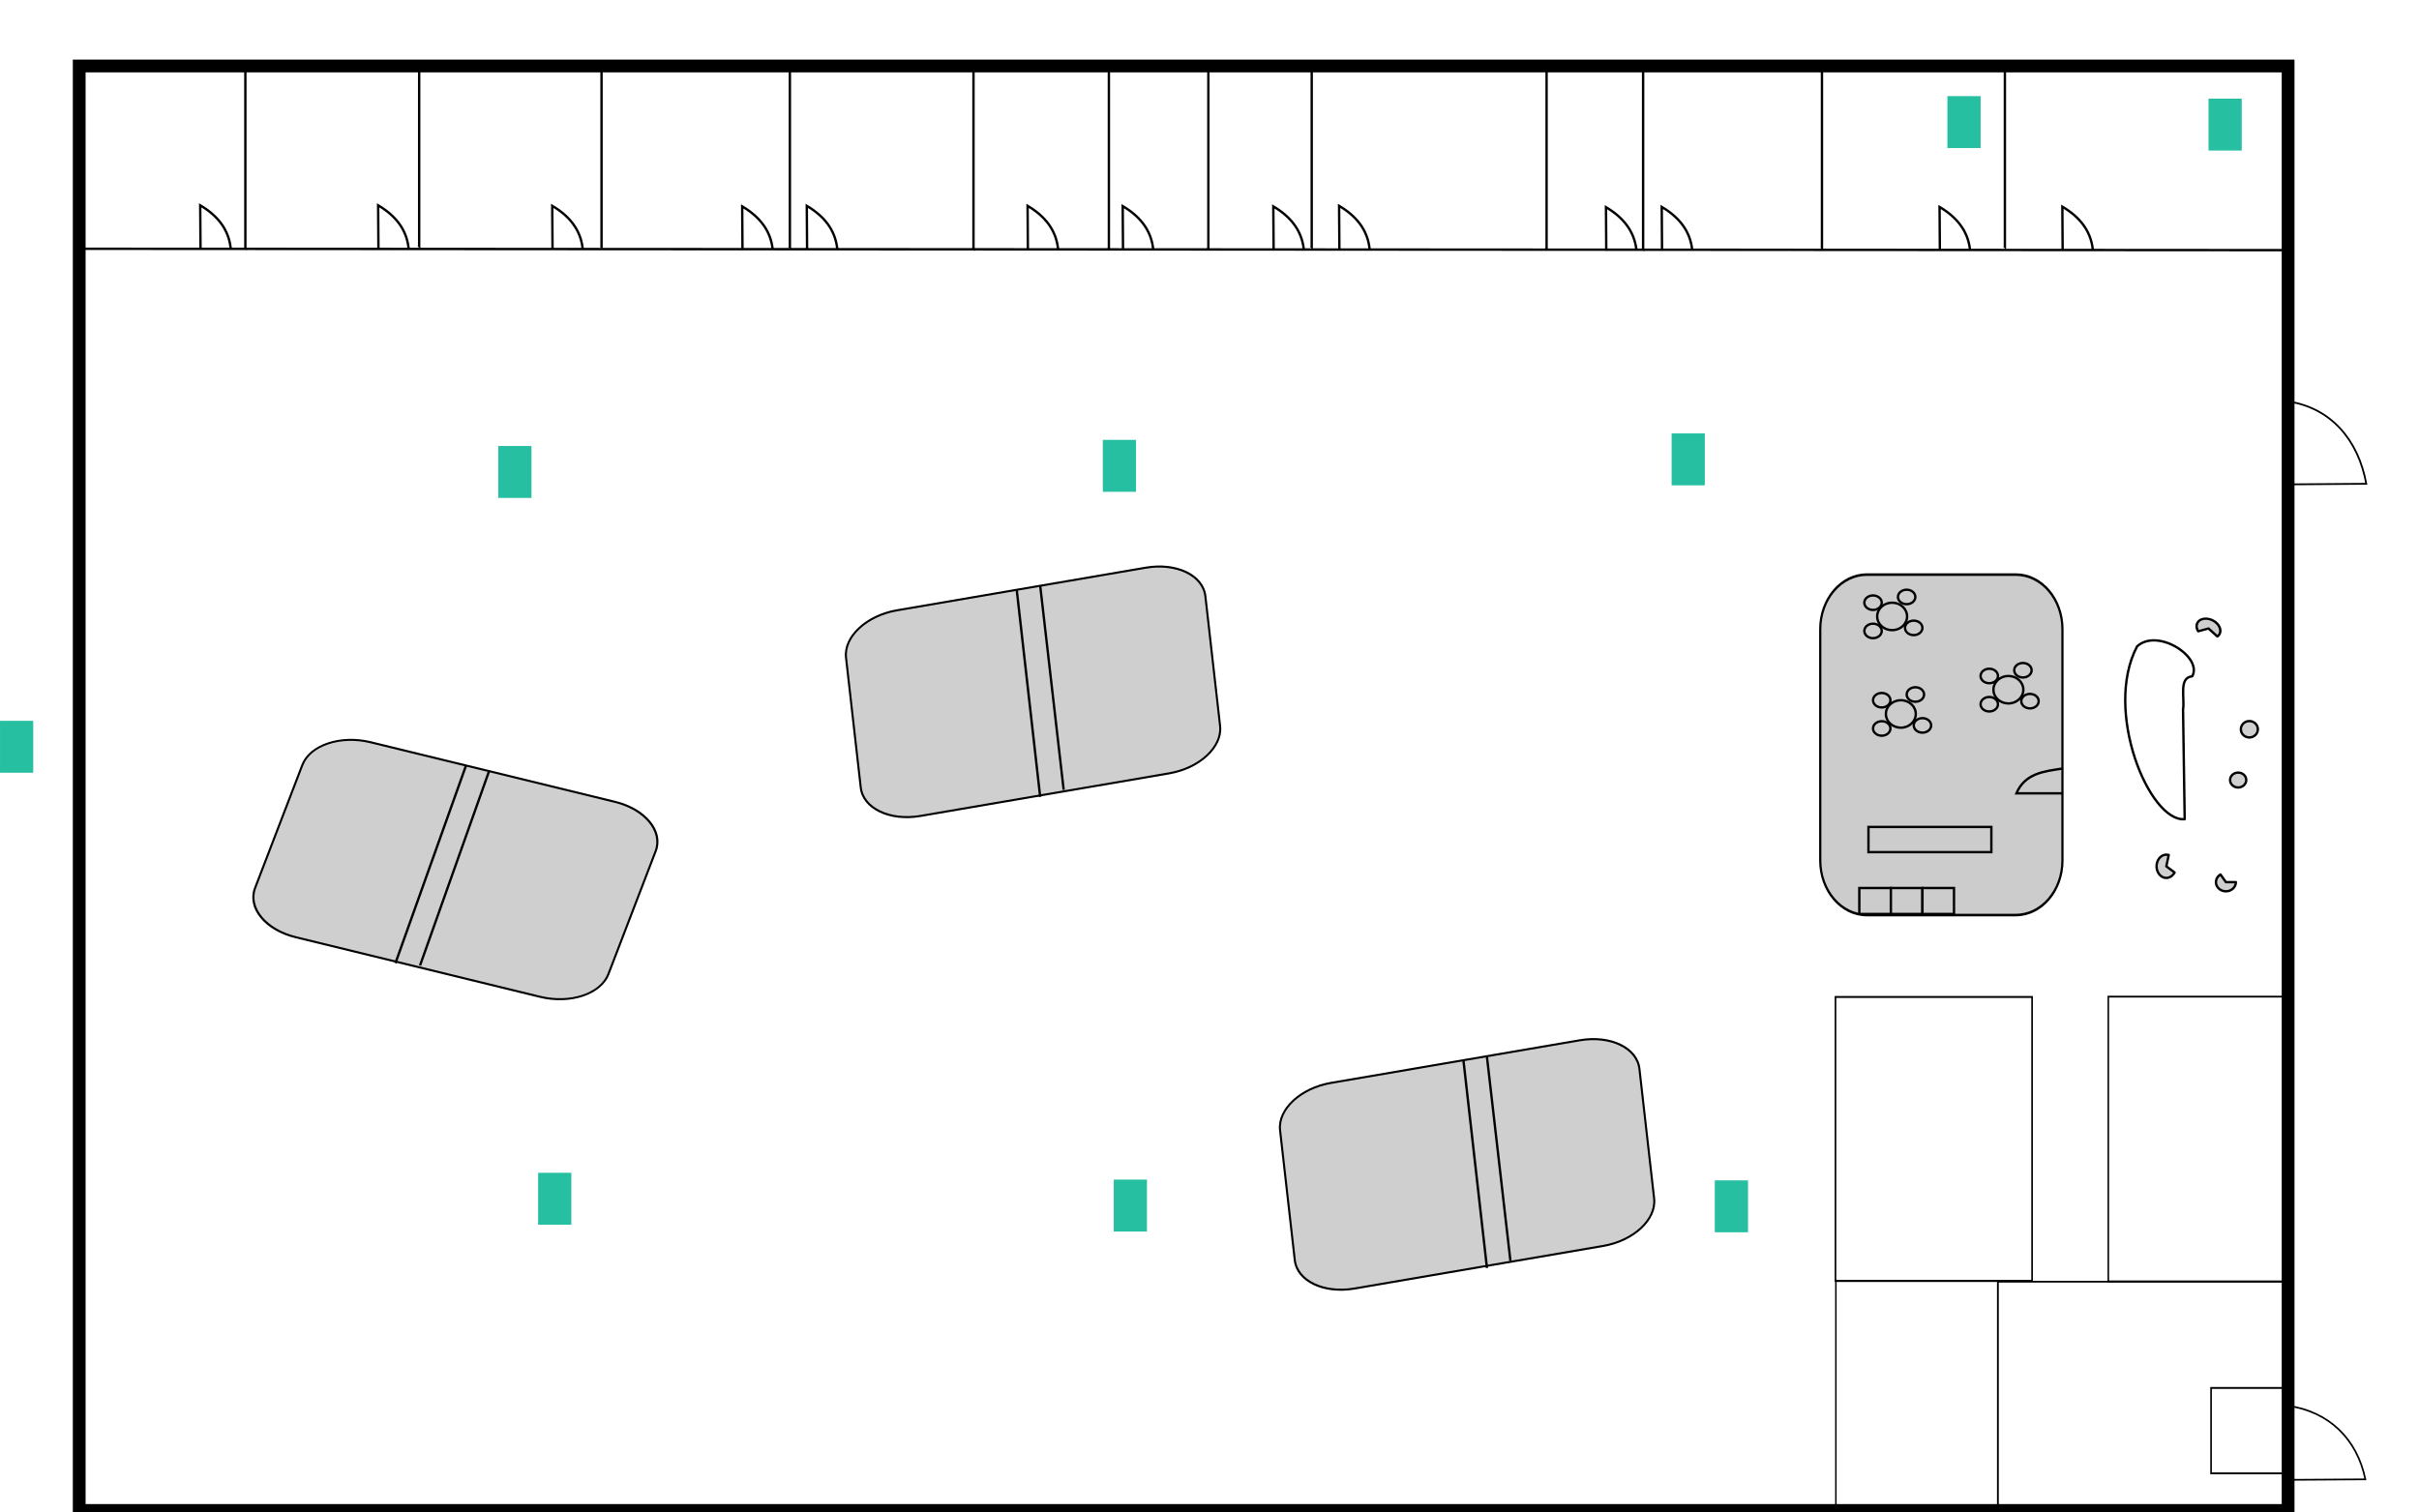
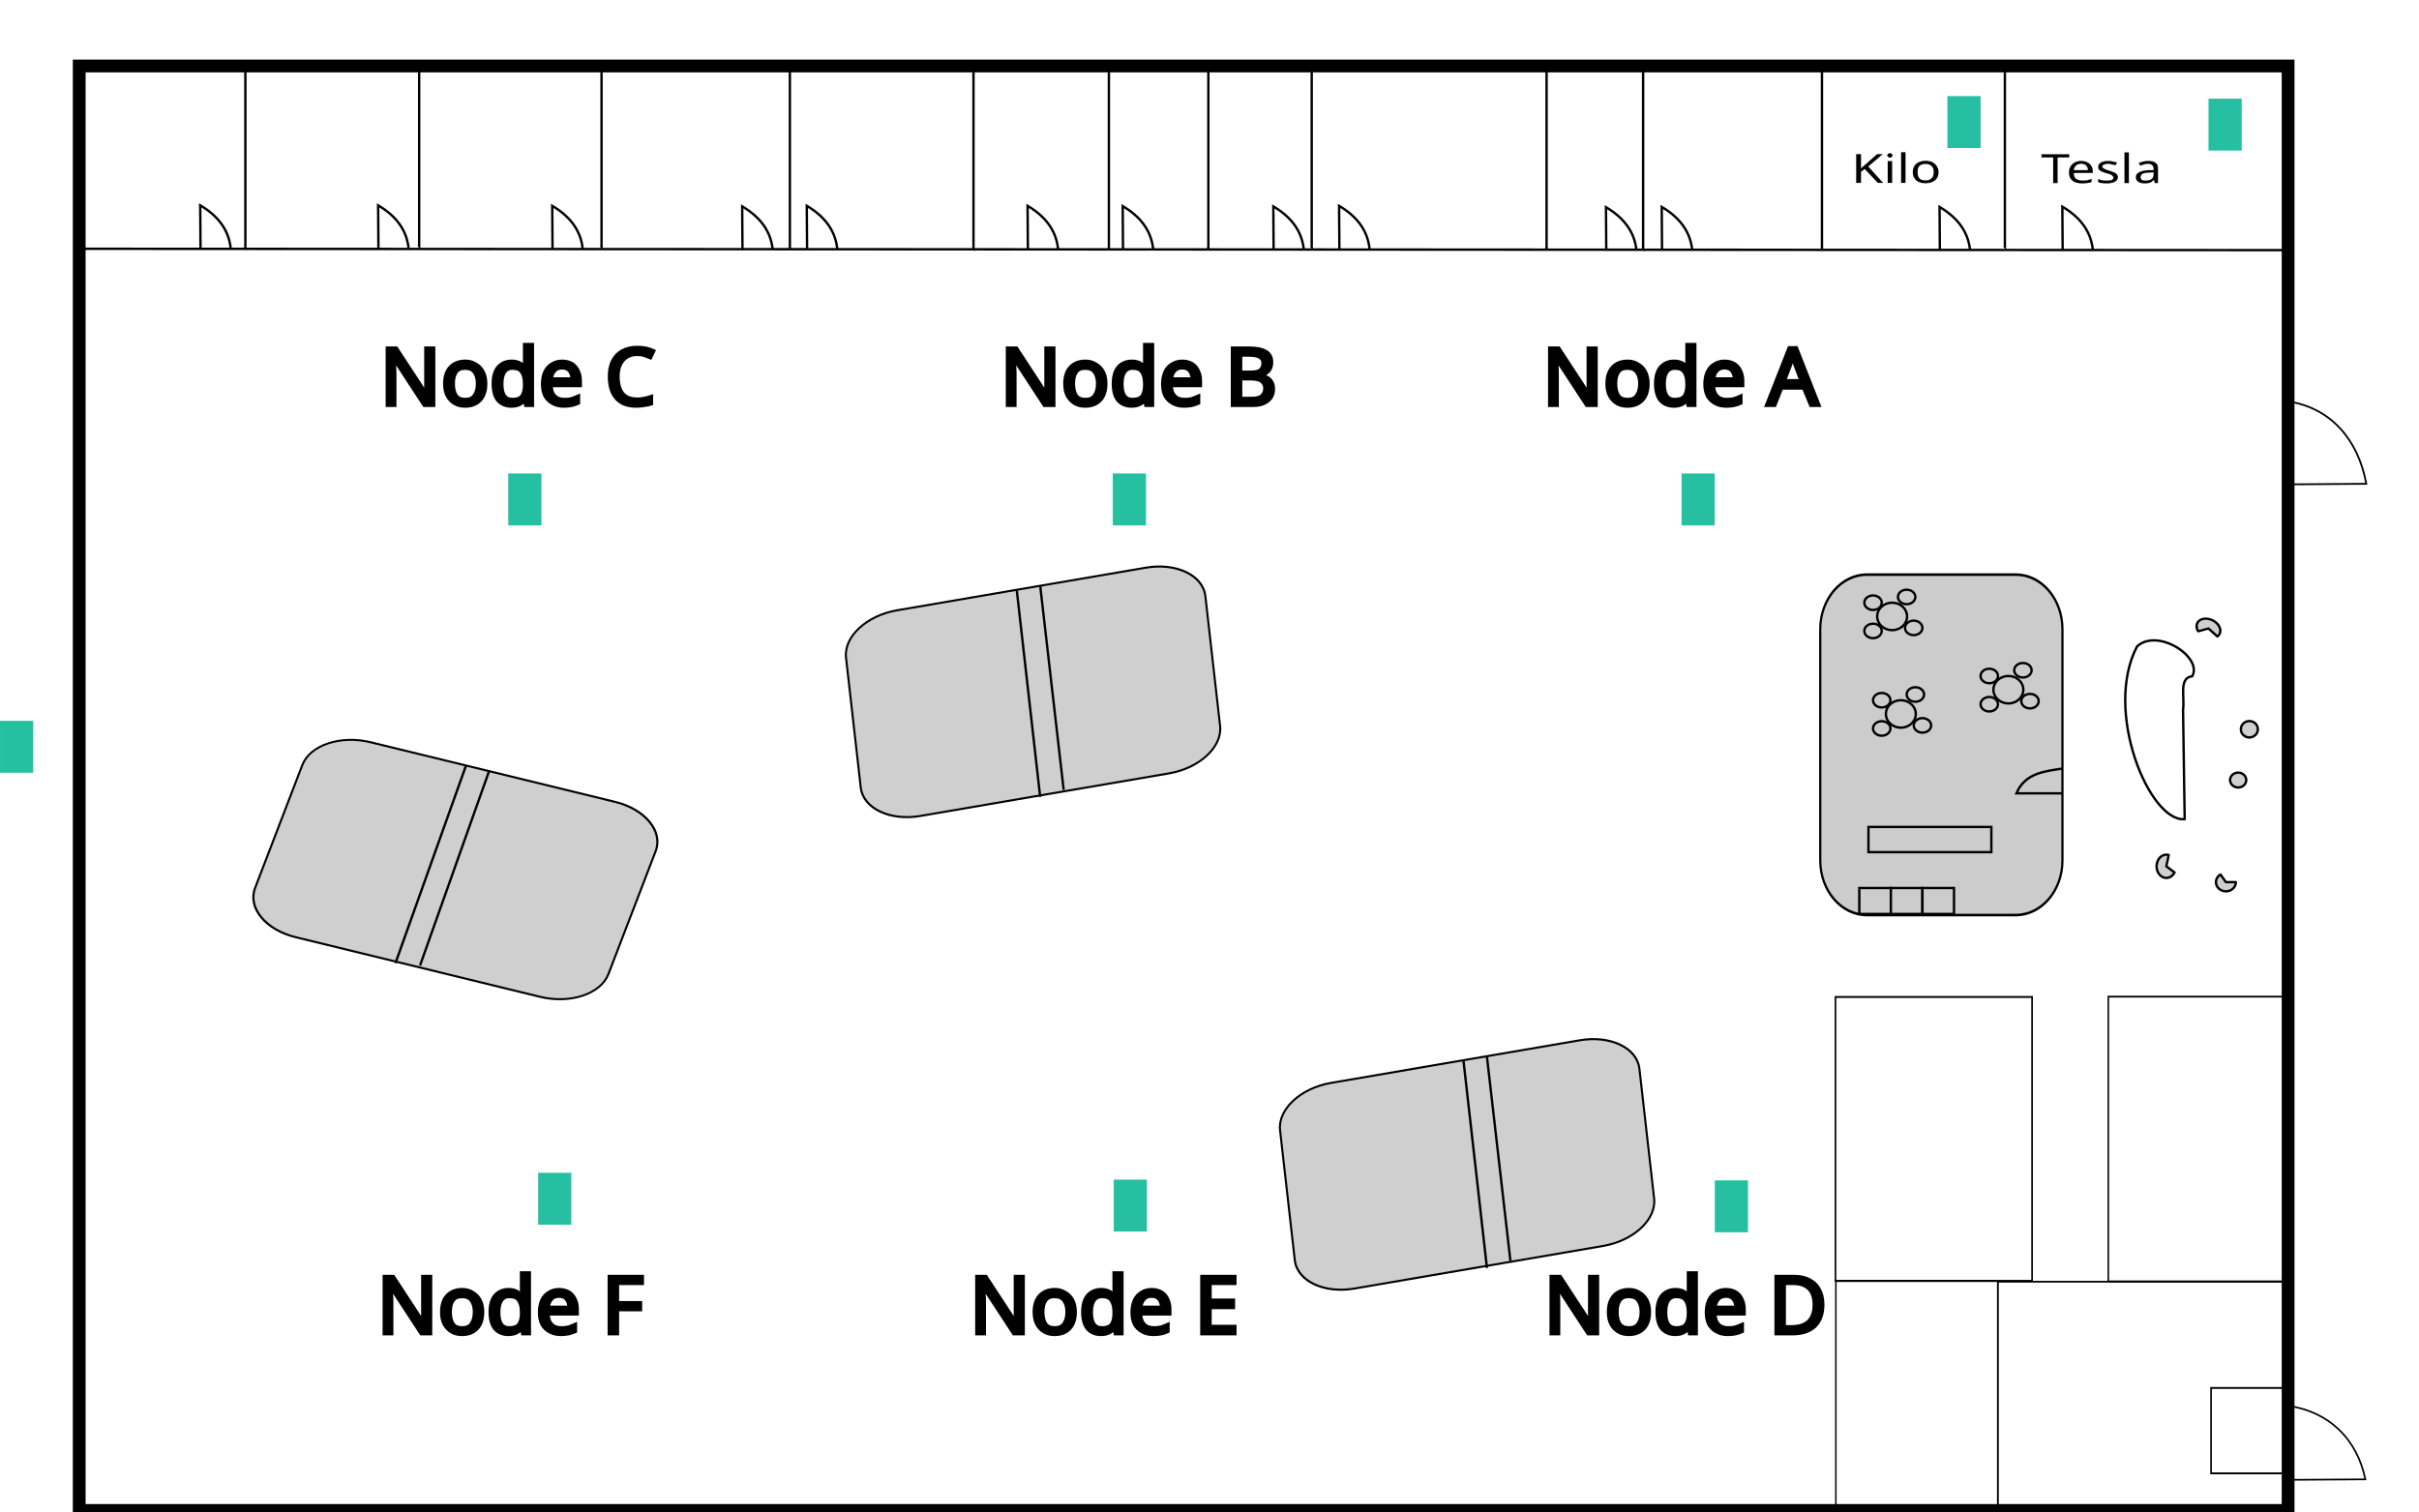
<svg xmlns="http://www.w3.org/2000/svg" width="400" height="250" viewBox="0 0 105.833 66.146" version="1.1" id="svg4900">
  <defs id="defs4894" />
  <g id="layer1" transform="translate(-6.013565,-2.128463)">
+     <text xml:space="preserve" style="font-style:normal;font-weight:normal;font-size:3.482px;line-height:1.25;font-family:sans-serif;letter-spacing:0px;word-spacing:0px;fill:#000000;fill-opacity:1;stroke:none;stroke-width:0.187;stroke-miterlimit:4;stroke-dasharray:none" x="22.322" y="60.962" id="text4697-35" transform="scale(1.00806,0.9920047)">
+       <tspan id="tspan4695-62" x="22.322" y="60.962" style="stroke:#000000;stroke-width:0.187;stroke-miterlimit:4;stroke-dasharray:none;stroke-opacity:1">Node F</tspan>
+     </text>
+     <text xml:space="preserve" style="font-style:normal;font-weight:normal;font-size:3.482px;line-height:1.25;font-family:sans-serif;letter-spacing:0px;word-spacing:0px;fill:#000000;fill-opacity:1;stroke:none;stroke-width:0.187;stroke-miterlimit:4;stroke-dasharray:none" x="48.04" y="60.962" id="text4697-9" transform="scale(1.00806,0.9920047)">
+       <tspan id="tspan4695-1" x="48.04" y="60.962" style="stroke:#000000;stroke-width:0.187;stroke-miterlimit:4;stroke-dasharray:none;stroke-opacity:1">Node E</tspan>
+     </text>
+     <text xml:space="preserve" style="font-style:normal;font-weight:normal;font-size:3.482px;line-height:1.25;font-family:sans-serif;letter-spacing:0px;word-spacing:0px;fill:#000000;fill-opacity:1;stroke:none;stroke-width:0.187;stroke-miterlimit:4;stroke-dasharray:none" x="72.963" y="60.962" id="text4697-2" transform="scale(1.00806,0.9920047)">
+       <tspan id="tspan4695-7" x="72.963" y="60.962" style="stroke:#000000;stroke-width:0.187;stroke-miterlimit:4;stroke-dasharray:none;stroke-opacity:1">Node D</tspan>
+     </text>
    <rect style="fill:none;stroke:#000000;stroke-width:0.559;stroke-miterlimit:4;stroke-dasharray:none;stroke-opacity:1" id="rect4485" width="96.641" height="63.212" x="9.479" y="5.016" />
    <path style="fill:none;stroke:#000000;stroke-width:0.104;stroke-linecap:butt;stroke-linejoin:miter;stroke-miterlimit:4;stroke-dasharray:none;stroke-opacity:1" d="m 9.497,13.015 96.652,0.06 v 0" id="path4487" />
    <path style="fill:none;stroke:#000000;stroke-width:0.078px;stroke-linecap:butt;stroke-linejoin:miter;stroke-opacity:1" d="m 106.142,23.325 3.399,-0.025 v 0 c -0.356,-1.948 -1.567,-3.323 -3.406,-3.603 v 0" id="path4556" />
    <rect id="rect5001-3" width="1.453" height="2.272" x="29.702" y="25.12" style="fill:none;stroke-width:0.276" />
    <rect id="rect5001-9" width="1.453" height="2.272" x="102.638" y="6.445" style="fill:#1abb9c;fill-opacity:0.941;stroke-width:0.276" />
    <path style="fill:none;stroke:#000000;stroke-width:0.074px;stroke-linecap:butt;stroke-linejoin:miter;stroke-opacity:1" d="m 106.091,66.888 3.409,-0.022 v 0 c -0.357,-1.743 -1.572,-2.974 -3.416,-3.224 l -0.004,0.205" id="path4556-1" />
    <g id="g5901" transform="matrix(0.6766591,0,0,0.7912608,39.84865,14.27534)">
      <rect ry="0" y="55.534" x="79.164" height="12.651" width="18.776" id="rect4536" style="fill:none;stroke:#000000;stroke-width:0.096;stroke-miterlimit:4;stroke-dasharray:none;stroke-opacity:1" />
      <rect ry="3.02" y="16.427" x="67.689" height="18.829" width="15.66" id="rect4577-3" style="fill:#cccccc;stroke:#000000;stroke-width:0.143;stroke-miterlimit:4;stroke-dasharray:none;stroke-opacity:1" />
      <rect style="fill:none;stroke:#000000;stroke-width:0.104;stroke-miterlimit:4;stroke-dasharray:none;stroke-opacity:1" y="61.41" x="92.958" height="4.724" width="4.938" id="rect5069" />
      <rect ry="0" y="39.769" x="86.314" height="15.748" width="11.652" id="rect4536-2" style="fill:none;stroke:#000000;stroke-width:0.1;stroke-miterlimit:4;stroke-dasharray:none;stroke-opacity:1" />
      <rect rx="0" ry="1.247" y="55.499" x="68.699" height="12.697" width="10.475" id="rect5891" style="fill:none;stroke:#000000;stroke-width:0.096;stroke-miterlimit:4;stroke-dasharray:none;stroke-opacity:1" />
      <rect rx="0" ry="1.271" y="39.787" x="68.674" height="15.7" width="12.712" id="rect5893" style="fill:none;stroke:#000000;stroke-width:0.106;stroke-miterlimit:4;stroke-dasharray:none;stroke-opacity:1" />
    </g>
    <path style="fill:none;stroke:#000000;stroke-width:0.104;stroke-linecap:butt;stroke-linejoin:miter;stroke-miterlimit:4;stroke-dasharray:none;stroke-opacity:1" d="m 85.726,5.041 v 7.918 l -0.036,-0.033 v 0" id="path5903" />
    <path style="fill:none;stroke:#000000;stroke-width:0.105;stroke-linecap:butt;stroke-linejoin:miter;stroke-miterlimit:4;stroke-dasharray:none;stroke-opacity:1" d="m 77.901,5.049 v 7.965 l -0.036,-0.034 v 0" id="path5903-7" />
    <path style="fill:none;stroke:#000000;stroke-width:0.104;stroke-linecap:butt;stroke-linejoin:miter;stroke-miterlimit:4;stroke-dasharray:none;stroke-opacity:1" d="m 93.729,4.981 v 7.951 l -0.036,-0.034 v 0" id="path5903-0" />
    <path style="fill:none;stroke:#000000;stroke-width:0.104;stroke-linecap:butt;stroke-linejoin:miter;stroke-miterlimit:4;stroke-dasharray:none;stroke-opacity:1" d="M 73.678,5.057 V 12.975 l -0.036,-0.033 v 0" id="path5903-9" />
    <path style="fill:none;stroke:#000000;stroke-width:0.104;stroke-linecap:butt;stroke-linejoin:miter;stroke-miterlimit:4;stroke-dasharray:none;stroke-opacity:1" d="m 63.402,5.013 v 7.918 l -0.036,-0.033 v 0" id="path5903-3" />
    <path style="fill:none;stroke:#000000;stroke-width:0.104;stroke-linecap:butt;stroke-linejoin:miter;stroke-miterlimit:4;stroke-dasharray:none;stroke-opacity:1" d="m 58.88,5.057 v 7.918 l -0.036,-0.033 v 0" id="path5903-6" />
    <path style="fill:none;stroke:#000000;stroke-width:0.104;stroke-linecap:butt;stroke-linejoin:miter;stroke-miterlimit:4;stroke-dasharray:none;stroke-opacity:1" d="m 54.528,5.051 v 7.919 l -0.036,-0.033 v 0" id="path5903-06" />
    <path style="fill:none;stroke:#000000;stroke-width:0.105;stroke-linecap:butt;stroke-linejoin:miter;stroke-miterlimit:4;stroke-dasharray:none;stroke-opacity:1" d="m 48.604,4.975 v 8.028 l -0.036,-0.034 v 0" id="path5903-2" />
    <path style="fill:none;stroke:#000000;stroke-width:0.104;stroke-linecap:butt;stroke-linejoin:miter;stroke-miterlimit:4;stroke-dasharray:none;stroke-opacity:1" d="m 40.571,5.018 v 7.918 l -0.036,-0.033 v 0" id="path5903-61" />
    <path style="fill:none;stroke:#000000;stroke-width:0.104;stroke-linecap:butt;stroke-linejoin:miter;stroke-miterlimit:4;stroke-dasharray:none;stroke-opacity:1" d="m 32.331,5.002 v 7.918 l -0.036,-0.033 v 0" id="path5903-61-8" />
    <path style="fill:none;stroke:#000000;stroke-width:0.104;stroke-linecap:butt;stroke-linejoin:miter;stroke-miterlimit:4;stroke-dasharray:none;stroke-opacity:1" d="m 24.352,4.98 v 7.918 l -0.036,-0.033 v 0" id="path5903-61-7" />
    <path style="fill:none;stroke:#000000;stroke-width:0.104;stroke-linecap:butt;stroke-linejoin:miter;stroke-miterlimit:4;stroke-dasharray:none;stroke-opacity:1" d="m 16.748,5.052 v 7.918 l -0.036,-0.033 v 0" id="path5903-61-9" />
    <rect style="fill:#cccccc;fill-opacity:0.941;stroke:#000000;stroke-width:0.09;stroke-miterlimit:4;stroke-dasharray:none;stroke-opacity:1" id="rect5991" width="15.951" height="9.058" x="55.899" y="59.751" ry="1.673" rx="2.456" transform="matrix(0.9856406,-0.1688568,0.1126771,0.9936317,0,0)" />
    <rect style="fill:#cccccc;fill-opacity:0.941;stroke:#000000;stroke-width:0.09;stroke-miterlimit:4;stroke-dasharray:none;stroke-opacity:1" id="rect5991-0" width="15.951" height="9.058" x="39.334" y="36.122" ry="1.673" rx="2.456" transform="matrix(0.9856406,-0.1688568,0.1126771,0.9936317,0,0)" />
    <rect style="fill:#cccccc;fill-opacity:0.941;stroke:#000000;stroke-width:0.091;stroke-miterlimit:4;stroke-dasharray:none;stroke-opacity:1" id="rect5991-2" width="15.911" height="9.14" x="30.983" y="28.588" ry="1.688" rx="2.45" transform="matrix(0.971509,0.2370029,-0.3586579,0.9334691,0,0)" />
-     <rect id="rect5001-9-3" width="1.453" height="2.272" x="27.813" y="21.646" style="fill:#1abb9c;fill-opacity:0.941;stroke-width:0.276" />
-     <rect id="rect5001-9-7" width="1.453" height="2.272" x="54.262" y="21.378" style="fill:#1abb9c;fill-opacity:0.941;stroke-width:0.276" />
-     <rect id="rect5001-9-5" width="1.453" height="2.272" x="79.148" y="21.095" style="fill:#1abb9c;fill-opacity:0.941;stroke-width:0.276" />
+     <rect id="rect5001-9-3" width="1.453" height="2.272" x="28.249" y="22.848" style="fill:#1abb9c;fill-opacity:0.941;stroke-width:0.276" />
+     <rect id="rect5001-9-7" width="1.453" height="2.272" x="54.698" y="22.848" style="fill:#1abb9c;fill-opacity:0.941;stroke-width:0.276" />
+     <rect id="rect5001-9-5" width="1.453" height="2.272" x="79.584" y="22.848" style="fill:#1abb9c;fill-opacity:0.941;stroke-width:0.276" />
    <rect id="rect5001-9-9" width="1.453" height="2.272" x="29.557" y="53.451" style="fill:#1abb9c;fill-opacity:0.941;stroke-width:0.276" />
    <rect id="rect5001-9-2" width="1.453" height="2.272" x="54.741" y="53.75" style="fill:#1abb9c;fill-opacity:0.941;stroke-width:0.276" />
    <rect id="rect5001-9-28" width="1.453" height="2.272" x="81.038" y="53.783" style="fill:#1abb9c;fill-opacity:0.941;stroke-width:0.276" />
    <rect id="rect5001-9-97" width="1.453" height="2.272" x="6.014" y="33.673" style="fill:#1abb9c;fill-opacity:0.941;stroke-width:0.276" />
    <path style="fill:none;stroke:#000000;stroke-width:0.104;stroke-linecap:butt;stroke-linejoin:miter;stroke-miterlimit:4;stroke-dasharray:none;stroke-opacity:1" d="m 96.256,13.075 -0.013,-1.902 c 0.749,0.444 1.231,1.037 1.329,1.843 l 0.006,0.041" id="path6088" />
    <path style="fill:none;stroke:#000000;stroke-width:0.104;stroke-linecap:butt;stroke-linejoin:miter;stroke-miterlimit:4;stroke-dasharray:none;stroke-opacity:1" d="m 90.884,13.087 -0.013,-1.902 c 0.749,0.444 1.231,1.037 1.329,1.843 l 0.006,0.041" id="path6088-6" />
    <path style="fill:none;stroke:#000000;stroke-width:0.104;stroke-linecap:butt;stroke-linejoin:miter;stroke-miterlimit:4;stroke-dasharray:none;stroke-opacity:1" d="m 78.729,13.085 -0.013,-1.902 c 0.749,0.444 1.231,1.037 1.329,1.843 l 0.006,0.041" id="path6088-1" />
    <path style="fill:none;stroke:#000000;stroke-width:0.104;stroke-linecap:butt;stroke-linejoin:miter;stroke-miterlimit:4;stroke-dasharray:none;stroke-opacity:1" d="m 76.289,13.097 -0.013,-1.902 c 0.749,0.444 1.231,1.037 1.329,1.843 l 0.006,0.041" id="path6088-2" />
    <path style="fill:none;stroke:#000000;stroke-width:0.104;stroke-linecap:butt;stroke-linejoin:miter;stroke-miterlimit:4;stroke-dasharray:none;stroke-opacity:1" d="m 64.613,13.038 -0.013,-1.902 c 0.749,0.444 1.231,1.037 1.329,1.843 l 0.006,0.041" id="path6088-9" />
    <path style="fill:none;stroke:#000000;stroke-width:0.104;stroke-linecap:butt;stroke-linejoin:miter;stroke-miterlimit:4;stroke-dasharray:none;stroke-opacity:1" d="m 61.735,13.062 -0.013,-1.902 c 0.749,0.444 1.231,1.037 1.329,1.843 l 0.006,0.041" id="path6088-3" />
    <path style="fill:none;stroke:#000000;stroke-width:0.104;stroke-linecap:butt;stroke-linejoin:miter;stroke-miterlimit:4;stroke-dasharray:none;stroke-opacity:1" d="m 55.146,13.05 -0.013,-1.902 c 0.749,0.444 1.231,1.037 1.329,1.843 l 0.006,0.041" id="path6088-19" />
    <path style="fill:none;stroke:#000000;stroke-width:0.104;stroke-linecap:butt;stroke-linejoin:miter;stroke-miterlimit:4;stroke-dasharray:none;stroke-opacity:1" d="m 50.984,13.038 -0.013,-1.902 c 0.749,0.444 1.231,1.037 1.329,1.843 l 0.006,0.041" id="path6088-4" />
    <path style="fill:none;stroke:#000000;stroke-width:0.104;stroke-linecap:butt;stroke-linejoin:miter;stroke-miterlimit:4;stroke-dasharray:none;stroke-opacity:1" d="m 41.324,13.038 -0.013,-1.902 c 0.749,0.444 1.231,1.037 1.329,1.843 l 0.006,0.041" id="path6088-7" />
    <path style="fill:none;stroke:#000000;stroke-width:0.104;stroke-linecap:butt;stroke-linejoin:miter;stroke-miterlimit:4;stroke-dasharray:none;stroke-opacity:1" d="m 38.498,13.062 -0.013,-1.902 c 0.749,0.444 1.231,1.037 1.329,1.843 l 0.006,0.041" id="path6088-8" />
    <path style="fill:none;stroke:#000000;stroke-width:0.104;stroke-linecap:butt;stroke-linejoin:miter;stroke-miterlimit:4;stroke-dasharray:none;stroke-opacity:1" d="m 30.187,13.038 -0.013,-1.902 c 0.749,0.444 1.231,1.037 1.329,1.843 l 0.006,0.041" id="path6088-45" />
    <path style="fill:none;stroke:#000000;stroke-width:0.104;stroke-linecap:butt;stroke-linejoin:miter;stroke-miterlimit:4;stroke-dasharray:none;stroke-opacity:1" d="m 22.57,13.015 -0.013,-1.902 c 0.749,0.444 1.231,1.037 1.329,1.843 l 0.006,0.041" id="path6088-0" />
    <path style="fill:none;stroke:#000000;stroke-width:0.104;stroke-linecap:butt;stroke-linejoin:miter;stroke-miterlimit:4;stroke-dasharray:none;stroke-opacity:1" d="m 14.786,13.015 -0.013,-1.902 c 0.749,0.444 1.231,1.037 1.329,1.843 l 0.006,0.041" id="path6088-36" />
    <path style="fill:none;stroke:#000000;stroke-width:0.104;stroke-linecap:butt;stroke-linejoin:miter;stroke-miterlimit:4;stroke-dasharray:none;stroke-opacity:1" d="m 50.495,27.928 1.027,9.072 v 0" id="path6171" />
    <path style="fill:none;stroke:#000000;stroke-width:0.103;stroke-linecap:butt;stroke-linejoin:miter;stroke-miterlimit:4;stroke-dasharray:none;stroke-opacity:1" d="m 51.523,27.763 1.027,8.93 v 0" id="path6171-1" />
    <path style="fill:none;stroke:#000000;stroke-width:0.104;stroke-linecap:butt;stroke-linejoin:miter;stroke-miterlimit:4;stroke-dasharray:none;stroke-opacity:1" d="m 70.042,48.545 1.027,9.072 v 0" id="path6171-0" />
    <path style="fill:none;stroke:#000000;stroke-width:0.103;stroke-linecap:butt;stroke-linejoin:miter;stroke-miterlimit:4;stroke-dasharray:none;stroke-opacity:1" d="m 71.069,48.379 1.027,8.93 v 0" id="path6171-1-6" />
    <path style="fill:none;stroke:#000000;stroke-width:0.104;stroke-linecap:butt;stroke-linejoin:miter;stroke-miterlimit:4;stroke-dasharray:none;stroke-opacity:1" d="m 26.409,35.609 -3.094,8.666 v 0" id="path6171-3" />
    <path style="fill:none;stroke:#000000;stroke-width:0.103;stroke-linecap:butt;stroke-linejoin:miter;stroke-miterlimit:4;stroke-dasharray:none;stroke-opacity:1" d="m 27.421,35.844 -3.031,8.536 v 0" id="path6171-1-2" />
    <rect style="fill:#cccccc;fill-opacity:0.941;stroke:#000000;stroke-width:0.104;stroke-miterlimit:4;stroke-dasharray:none;stroke-opacity:1" id="rect6214" width="5.377" height="1.102" x="87.76" y="38.317" ry="0" />
    <ellipse style="fill:#cccccc;fill-opacity:0.941;stroke:#000000;stroke-width:0.104;stroke-miterlimit:4;stroke-dasharray:none;stroke-opacity:1" id="path6216" cx="89.177" cy="33.372" rx="0.654" ry="0.601" />
    <ellipse style="fill:#cccccc;fill-opacity:0.941;stroke:#000000;stroke-width:0.104;stroke-miterlimit:4;stroke-dasharray:none;stroke-opacity:1" id="path6218" cx="89.813" cy="32.52" rx="0.381" ry="0.317" />
    <ellipse style="fill:#cccccc;fill-opacity:0.941;stroke:#000000;stroke-width:0.104;stroke-miterlimit:4;stroke-dasharray:none;stroke-opacity:1" id="path6218-0" cx="90.122" cy="33.873" rx="0.381" ry="0.317" />
    <ellipse style="fill:#cccccc;fill-opacity:0.941;stroke:#000000;stroke-width:0.104;stroke-miterlimit:4;stroke-dasharray:none;stroke-opacity:1" id="path6218-6" cx="88.341" cy="34.007" rx="0.381" ry="0.317" />
    <ellipse style="fill:#cccccc;fill-opacity:0.941;stroke:#000000;stroke-width:0.104;stroke-miterlimit:4;stroke-dasharray:none;stroke-opacity:1" id="path6218-1" cx="88.341" cy="32.771" rx="0.381" ry="0.317" />
    <rect style="fill:#cccccc;fill-opacity:0.941;stroke:#000000;stroke-width:0.104;stroke-miterlimit:4;stroke-dasharray:none;stroke-opacity:1" id="rect6247" width="1.381" height="1.136" x="87.36" y="40.989" />
    <rect style="fill:#cccccc;fill-opacity:0.941;stroke:#000000;stroke-width:0.104;stroke-miterlimit:4;stroke-dasharray:none;stroke-opacity:1" id="rect6247-5" width="1.381" height="1.136" x="88.741" y="40.989" />
    <rect style="fill:#cccccc;fill-opacity:0.941;stroke:#000000;stroke-width:0.104;stroke-miterlimit:4;stroke-dasharray:none;stroke-opacity:1" id="rect6247-54" width="1.381" height="1.136" x="90.122" y="40.989" />
    <ellipse style="fill:#cccccc;fill-opacity:0.941;stroke:#000000;stroke-width:0.104;stroke-miterlimit:4;stroke-dasharray:none;stroke-opacity:1" id="path6216-7" cx="93.882" cy="32.311" rx="0.654" ry="0.601" />
    <ellipse style="fill:#cccccc;fill-opacity:0.941;stroke:#000000;stroke-width:0.104;stroke-miterlimit:4;stroke-dasharray:none;stroke-opacity:1" id="path6218-65" cx="94.518" cy="31.459" rx="0.381" ry="0.317" />
    <ellipse style="fill:#cccccc;fill-opacity:0.941;stroke:#000000;stroke-width:0.104;stroke-miterlimit:4;stroke-dasharray:none;stroke-opacity:1" id="path6218-0-6" cx="94.827" cy="32.812" rx="0.381" ry="0.317" />
    <ellipse style="fill:#cccccc;fill-opacity:0.941;stroke:#000000;stroke-width:0.104;stroke-miterlimit:4;stroke-dasharray:none;stroke-opacity:1" id="path6218-6-9" cx="93.046" cy="32.946" rx="0.381" ry="0.317" />
    <ellipse style="fill:#cccccc;fill-opacity:0.941;stroke:#000000;stroke-width:0.104;stroke-miterlimit:4;stroke-dasharray:none;stroke-opacity:1" id="path6218-1-3" cx="93.046" cy="31.71" rx="0.381" ry="0.317" />
    <ellipse style="fill:#cccccc;fill-opacity:0.941;stroke:#000000;stroke-width:0.104;stroke-miterlimit:4;stroke-dasharray:none;stroke-opacity:1" id="path6216-74" cx="88.796" cy="29.104" rx="0.654" ry="0.601" />
    <ellipse style="fill:#cccccc;fill-opacity:0.941;stroke:#000000;stroke-width:0.104;stroke-miterlimit:4;stroke-dasharray:none;stroke-opacity:1" id="path6218-5" cx="89.431" cy="28.252" rx="0.381" ry="0.317" />
    <ellipse style="fill:#cccccc;fill-opacity:0.941;stroke:#000000;stroke-width:0.104;stroke-miterlimit:4;stroke-dasharray:none;stroke-opacity:1" id="path6218-0-2" cx="89.74" cy="29.605" rx="0.381" ry="0.317" />
    <ellipse style="fill:#cccccc;fill-opacity:0.941;stroke:#000000;stroke-width:0.104;stroke-miterlimit:4;stroke-dasharray:none;stroke-opacity:1" id="path6218-6-5" cx="87.96" cy="29.739" rx="0.381" ry="0.317" />
    <ellipse style="fill:#cccccc;fill-opacity:0.941;stroke:#000000;stroke-width:0.104;stroke-miterlimit:4;stroke-dasharray:none;stroke-opacity:1" id="path6218-1-4" cx="87.96" cy="28.503" rx="0.381" ry="0.317" />
    <path style="fill:none;stroke:#000000;stroke-width:0.104;stroke-linecap:butt;stroke-linejoin:miter;stroke-miterlimit:4;stroke-dasharray:none;stroke-opacity:1" d="m 96.25,36.846 h -2.017 v 0 c 0.38,-0.887 1.218,-0.963 2.03,-1.087 v 0 0 0" id="path6315" />
    <path style="fill:none;stroke:#000000;stroke-width:0.104;stroke-linecap:round;stroke-linejoin:round;stroke-miterlimit:4;stroke-dasharray:none;stroke-opacity:1" d="m 99.512,30.416 c -1.484,2.818 0.538,7.697 2.083,7.561 l -0.071,-4.796 c 0.081,-0.534 -0.198,-1.4 0.401,-1.457 0.471,-0.832 -1.51,-2.136 -2.413,-1.308 z" id="path6319" />
    <ellipse style="fill:#cccccc;fill-opacity:0.941;stroke:#000000;stroke-width:0.104;stroke-linecap:round;stroke-linejoin:round;stroke-miterlimit:4;stroke-dasharray:none;stroke-opacity:1" id="path6321" cx="103.935" cy="36.264" rx="0.354" ry="0.326" />
    <ellipse style="fill:#cccccc;fill-opacity:0.941;stroke:#000000;stroke-width:0.104;stroke-linecap:round;stroke-linejoin:round;stroke-miterlimit:4;stroke-dasharray:none;stroke-opacity:1" id="path6323" cx="104.425" cy="34.042" rx="0.372" ry="0.359" />
    <path style="fill:#cccccc;fill-opacity:0.941;stroke:#000000;stroke-width:0.104;stroke-linecap:round;stroke-linejoin:round;stroke-miterlimit:4;stroke-dasharray:none;stroke-opacity:1" id="path6325" d="m 101.154,40.309 a 0.427,0.509 0 0 1 -0.55,0.187 0.427,0.509 0 0 1 -0.212,-0.634 0.427,0.509 0 0 1 0.506,-0.317 l -0.106,0.494 z" />
    <path style="fill:#cccccc;fill-opacity:0.941;stroke:#000000;stroke-width:0.104;stroke-linecap:round;stroke-linejoin:round;stroke-miterlimit:4;stroke-dasharray:none;stroke-opacity:1" id="path6327" d="m 103.835,40.732 a 0.436,0.401 0 0 1 -0.353,0.394 0.436,0.401 0 0 1 -0.487,-0.243 0.436,0.401 0 0 1 0.167,-0.486 l 0.238,0.336 z" />
    <path style="fill:#cccccc;fill-opacity:0.941;stroke:#000000;stroke-width:0.104;stroke-linecap:round;stroke-linejoin:round;stroke-miterlimit:4;stroke-dasharray:none;stroke-opacity:1" id="path6325-7" d="m -27.055,-100.884 a 0.403,0.541 0 0 1 -0.52,0.187 0.403,0.541 0 0 1 -0.195,-0.673 0.403,0.541 0 0 1 0.477,-0.334 l -0.1,0.524 z" transform="matrix(-0.5779841,0.816048,-0.8579136,-0.513794,0,0)" />
    <rect id="rect5001-9-5-3" width="1.453" height="2.272" x="91.214" y="6.335" style="fill:#1abb9c;fill-opacity:0.941;stroke-width:0.276" />
+     <text xml:space="preserve" style="font-style:normal;font-weight:normal;font-size:3.482px;line-height:1.25;font-family:sans-serif;letter-spacing:0px;word-spacing:0px;fill:#000000;fill-opacity:1;stroke:none;stroke-width:0.187;stroke-miterlimit:4;stroke-dasharray:none" x="72.904" y="20.009" id="text4697" transform="scale(1.00806,0.9920047)">
+       <tspan id="tspan4695" x="72.904" y="20.009" style="stroke:#000000;stroke-width:0.187;stroke-miterlimit:4;stroke-dasharray:none;stroke-opacity:1">Node A</tspan>
+     </text>
+     <text xml:space="preserve" style="font-style:normal;font-weight:normal;font-size:3.482px;line-height:1.25;font-family:sans-serif;letter-spacing:0px;word-spacing:0px;fill:#000000;fill-opacity:1;stroke:none;stroke-width:0.187;stroke-miterlimit:4;stroke-dasharray:none" x="49.366" y="20.009" id="text4697-3" transform="scale(1.00806,0.9920047)">
+       <tspan id="tspan4695-6" x="49.366" y="20.009" style="stroke:#000000;stroke-width:0.187;stroke-miterlimit:4;stroke-dasharray:none;stroke-opacity:1">Node B</tspan>
+     </text>
+     <text xml:space="preserve" style="font-style:normal;font-weight:normal;font-size:3.482px;line-height:1.25;font-family:sans-serif;letter-spacing:0px;word-spacing:0px;fill:#000000;fill-opacity:1;stroke:none;stroke-width:0.187;stroke-miterlimit:4;stroke-dasharray:none" x="22.455" y="20.009" id="text4697-7" transform="scale(1.00806,0.9920047)">
+       <tspan id="tspan4695-5" x="22.455" y="20.009" style="stroke:#000000;stroke-width:0.187;stroke-miterlimit:4;stroke-dasharray:none;stroke-opacity:1">Node C</tspan>
+     </text>
+     <text xml:space="preserve" style="font-style:normal;font-weight:normal;font-size:2.004px;line-height:1.25;font-family:sans-serif;letter-spacing:0px;word-spacing:0px;fill:#000000;fill-opacity:1;stroke:none;stroke-width:0.1;stroke-miterlimit:4;stroke-dasharray:none" x="77.144" y="11.43" id="text4751" transform="scale(1.127907,0.8865977)">
+       <tspan id="tspan4749" x="77.144" y="11.43" style="stroke-width:0.1;stroke-miterlimit:4;stroke-dasharray:none">Kilo</tspan>
+     </text>
+     <text xml:space="preserve" style="font-style:normal;font-weight:normal;font-size:2.004px;line-height:1.25;font-family:sans-serif;letter-spacing:0px;word-spacing:0px;fill:#000000;fill-opacity:1;stroke:none;stroke-width:0.2;stroke-miterlimit:4;stroke-dasharray:none" x="84.502" y="11.434" id="text4751-3" transform="scale(1.127907,0.8865977)">
+       <tspan id="tspan4749-6" x="84.502" y="11.434" style="stroke-width:0.2;stroke-miterlimit:4;stroke-dasharray:none">Tesla</tspan>
+     </text>
  </g>
</svg>
